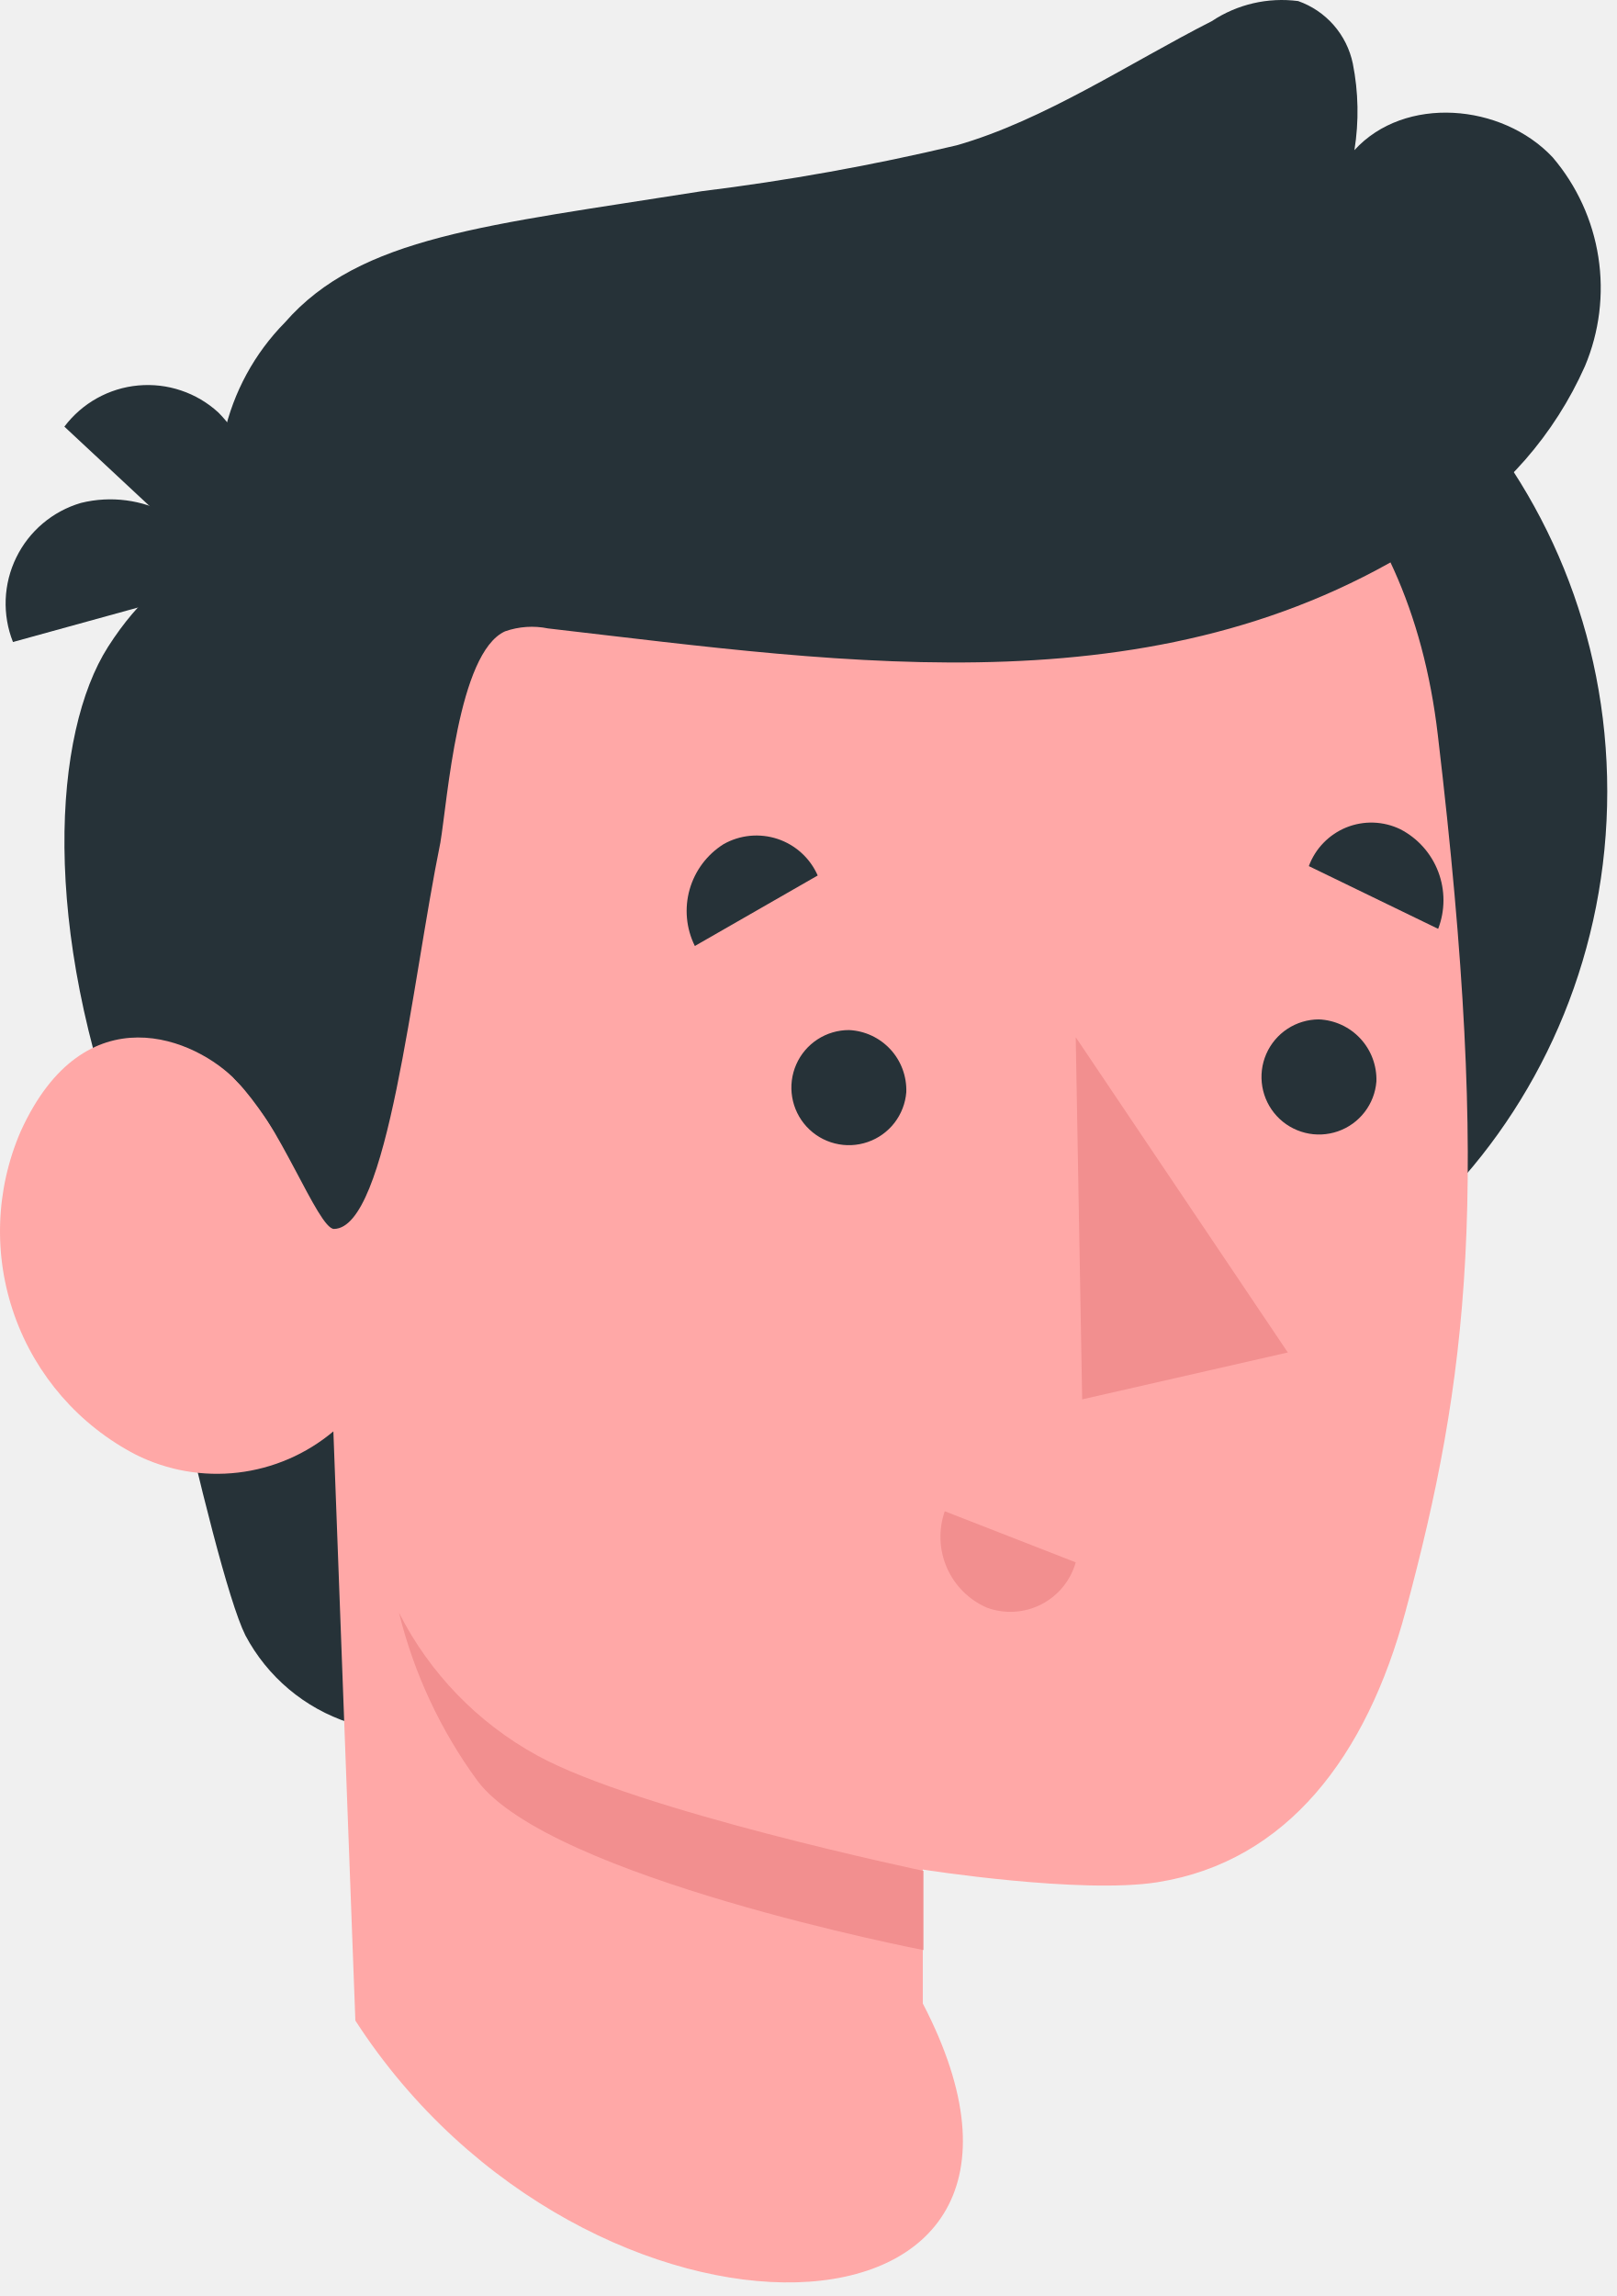
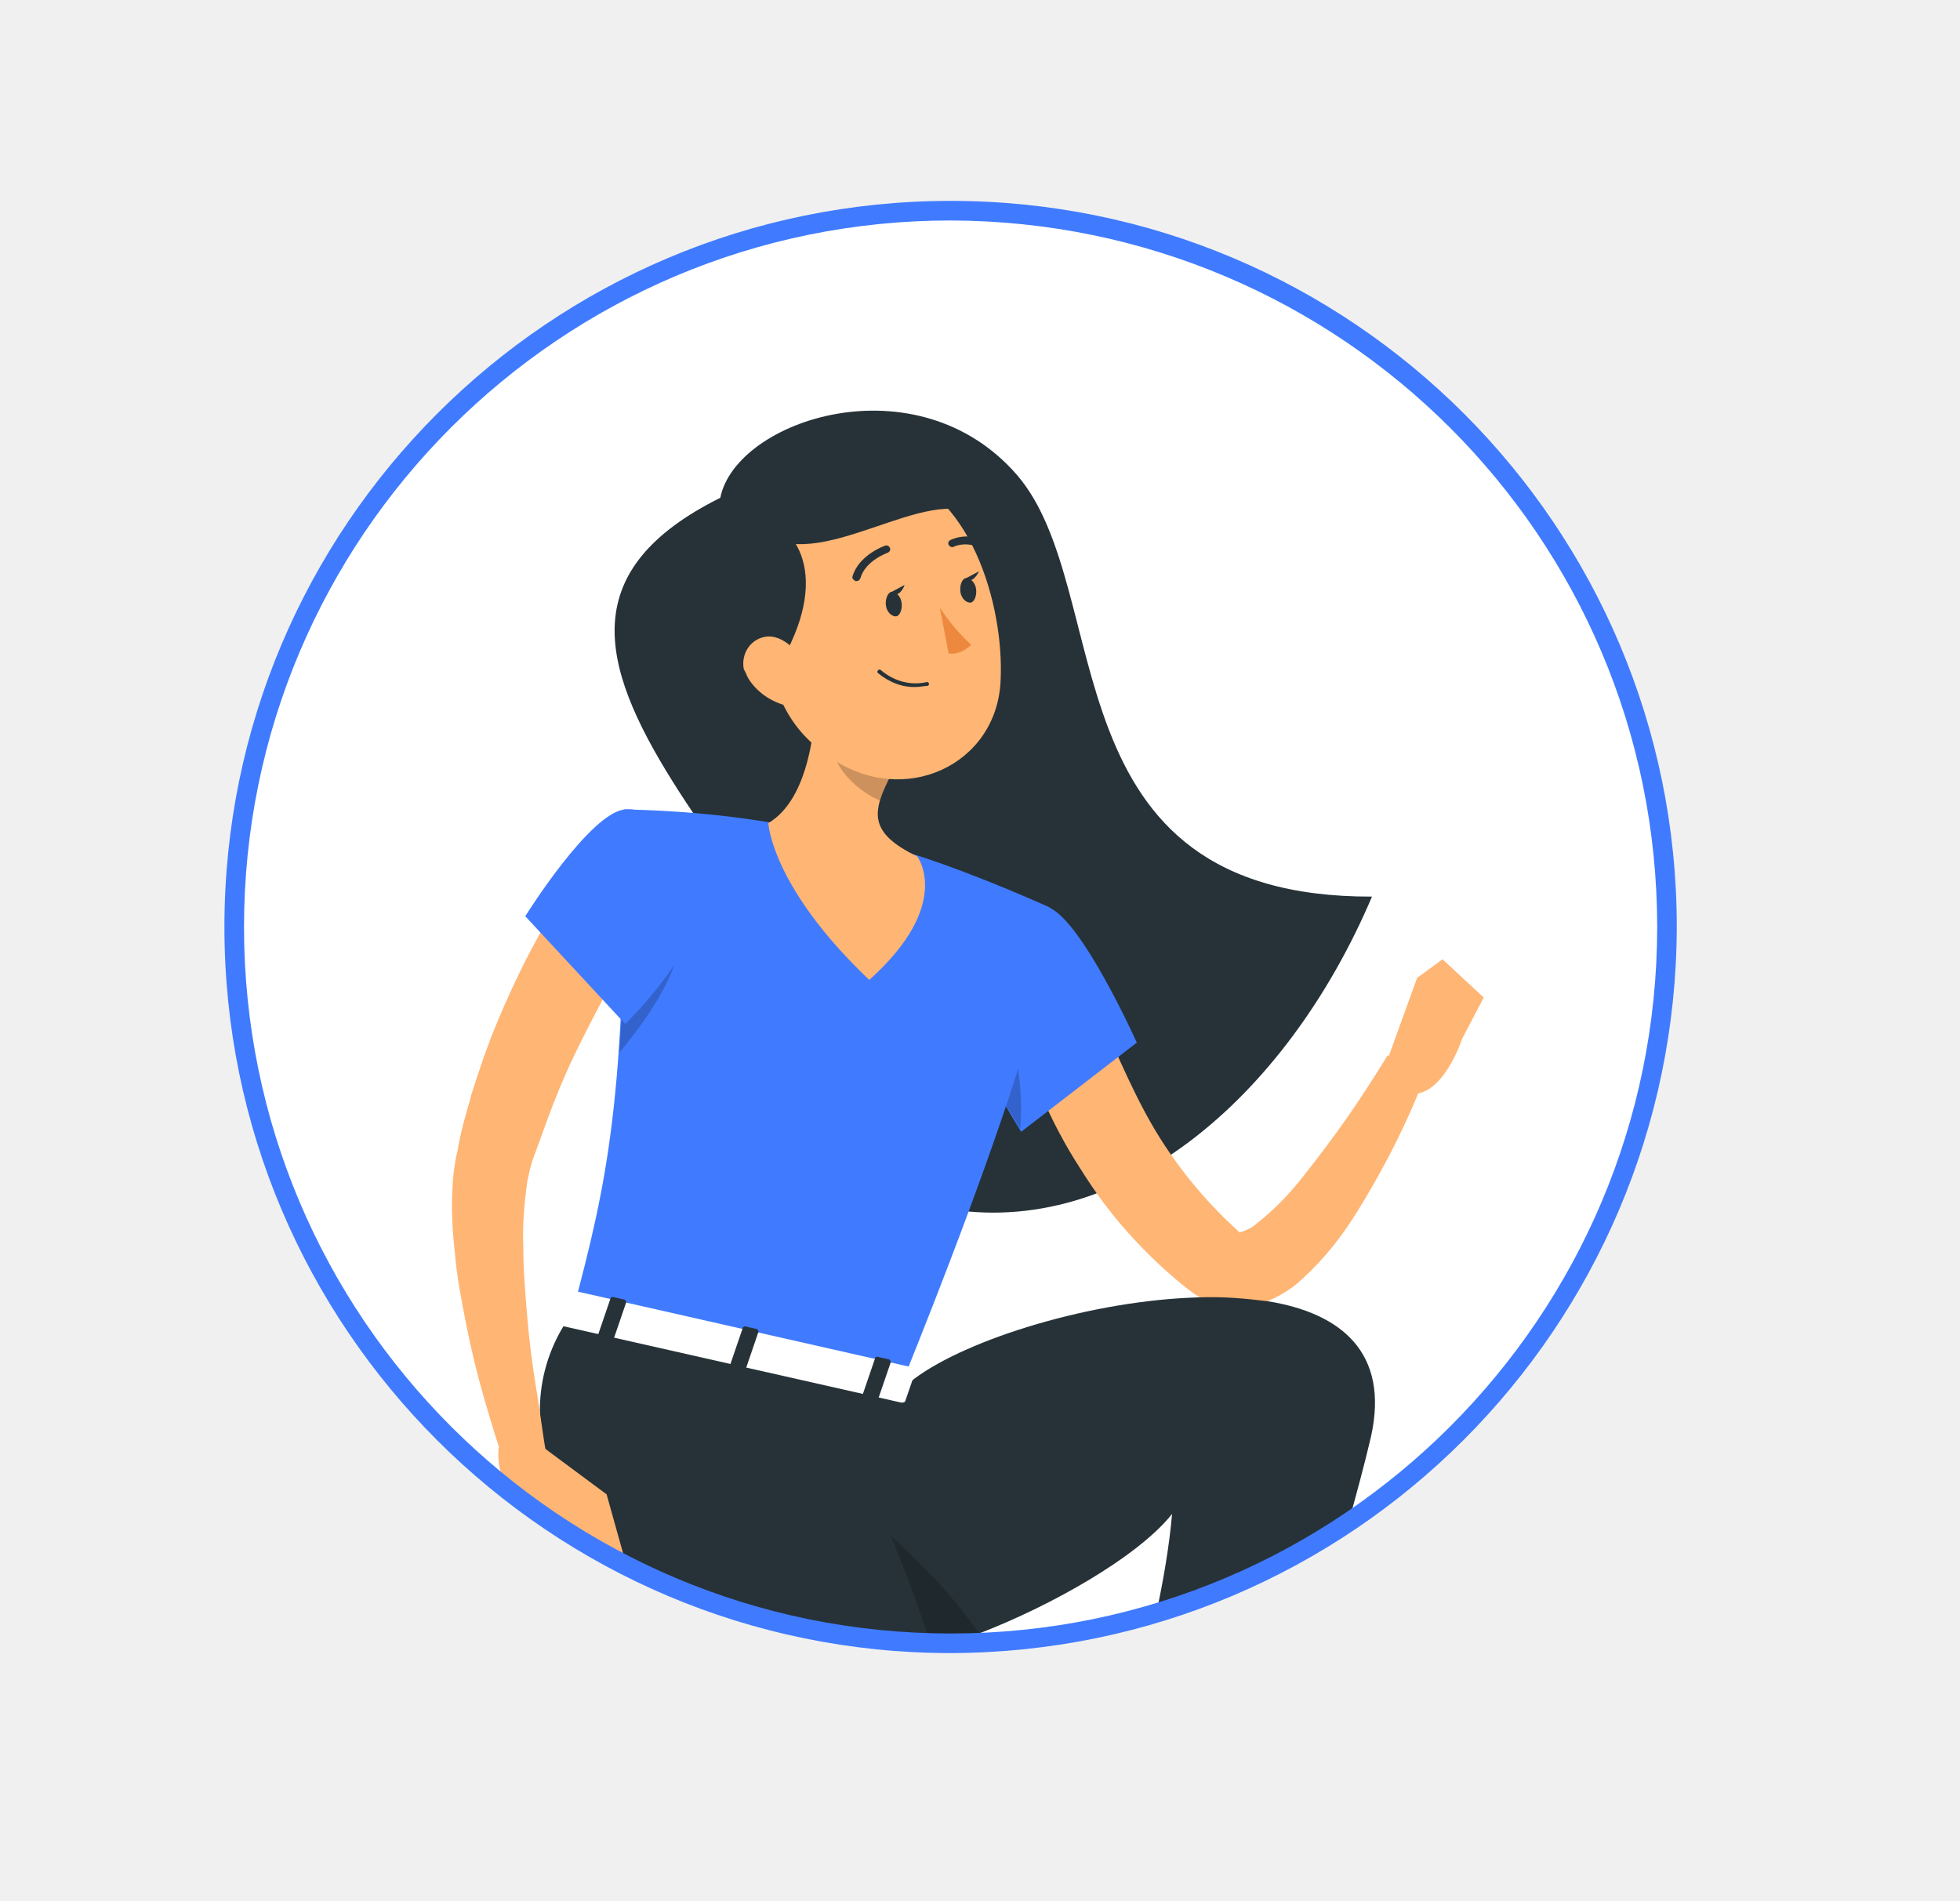
- <svg xmlns="http://www.w3.org/2000/svg" width="50" height="71" viewBox="0 0 50 71" fill="none">
-   <path d="M15.711 24.473C15.711 34.273 23.341 42.223 32.711 42.223C42.081 42.223 49.711 34.223 49.711 24.473C49.711 14.723 42.081 6.723 32.711 6.723C23.341 6.723 15.711 14.673 15.711 24.473Z" fill="#263238" />
-   <path d="M3.931 35.683C3.931 35.683 6.541 48.473 7.591 50.573C8.271 51.855 9.421 52.823 10.801 53.273L10.621 44.273L3.931 35.683Z" fill="#263238" />
-   <path d="M7.211 17.363C7.211 17.363 5.331 16.893 3.341 20.003C1.641 22.673 1.251 28.663 3.931 35.683L8.851 36.273L7.211 17.363Z" fill="#263238" />
-   <path d="M10.331 36.273C9.331 36.893 8.581 34.773 7.331 33.443C6.081 32.113 2.621 30.633 0.641 34.983C-0.142 36.791 -0.21 38.828 0.451 40.684C1.111 42.54 2.452 44.077 4.201 44.983C5.178 45.472 6.278 45.665 7.364 45.537C8.449 45.409 9.474 44.966 10.311 44.263L10.991 62.483C18.151 73.563 34.371 73.163 28.541 61.953V57.813C28.541 57.813 33.431 58.583 35.811 58.203C39.811 57.563 42.271 54.303 43.471 49.833C45.401 42.653 46.141 36.833 44.471 22.733C42.671 7.253 25.391 7.093 16.051 13.213C6.711 19.333 10.331 36.273 10.331 36.273Z" fill="#FFA8A7" />
-   <path d="M10.331 38.003C9.831 38.003 8.601 34.603 7.331 33.443C5.621 31.833 7.171 17.363 7.171 17.363C6.723 16.101 6.639 14.739 6.929 13.432C7.219 12.126 7.871 10.927 8.811 9.973C11.141 7.303 15.041 6.973 21.701 5.913C24.355 5.586 26.989 5.112 29.591 4.493C32.291 3.723 34.961 1.933 37.481 0.653C38.267 0.131 39.215 -0.089 40.151 0.033C40.575 0.182 40.953 0.438 41.249 0.776C41.545 1.114 41.749 1.523 41.841 1.963C42.017 2.846 42.034 3.754 41.891 4.643C43.441 2.943 46.451 3.193 48.021 4.863C48.77 5.741 49.26 6.811 49.436 7.951C49.613 9.092 49.469 10.259 49.021 11.323C48.082 13.436 46.528 15.217 44.561 16.433C36.191 22.083 26.321 20.513 16.951 19.433C16.508 19.342 16.048 19.373 15.621 19.523C14.161 20.183 13.841 24.743 13.621 26.053C12.721 30.463 12.001 37.973 10.331 38.003Z" fill="#263238" />
-   <path d="M6.991 17.853L1.991 13.193C2.262 12.834 2.605 12.534 2.998 12.315C3.391 12.096 3.825 11.961 4.274 11.92C4.722 11.879 5.174 11.931 5.6 12.075C6.027 12.218 6.419 12.449 6.751 12.753C7.419 13.42 7.814 14.313 7.859 15.257C7.903 16.2 7.593 17.126 6.991 17.853V17.853Z" fill="#263238" />
-   <path d="M7.001 18.033L0.401 19.853C0.235 19.434 0.159 18.986 0.176 18.536C0.194 18.086 0.305 17.644 0.503 17.24C0.7 16.835 0.98 16.476 1.324 16.186C1.668 15.895 2.069 15.68 2.501 15.553C3.425 15.323 4.403 15.451 5.237 15.911C6.071 16.371 6.701 17.129 7.001 18.033V18.033Z" fill="#263238" />
-   <path d="M28.561 57.853C28.561 57.853 19.711 55.993 16.611 54.283C14.776 53.277 13.288 51.739 12.341 49.873C12.803 51.748 13.629 53.515 14.771 55.073C17.031 58.073 28.561 60.303 28.561 60.303V57.853Z" fill="#F28F8F" />
-   <path d="M25.291 27.073L21.491 29.253C21.222 28.711 21.165 28.089 21.329 27.507C21.494 26.925 21.869 26.424 22.381 26.103C22.633 25.961 22.911 25.874 23.199 25.846C23.486 25.819 23.777 25.852 24.051 25.943C24.325 26.034 24.577 26.182 24.791 26.377C25.004 26.571 25.174 26.808 25.291 27.073Z" fill="#263238" />
-   <path d="M29.221 46.733L33.271 48.313C33.192 48.592 33.057 48.852 32.873 49.076C32.689 49.3 32.461 49.483 32.202 49.615C31.944 49.746 31.661 49.823 31.372 49.84C31.082 49.857 30.793 49.814 30.521 49.713C29.968 49.472 29.527 49.031 29.286 48.478C29.045 47.925 29.022 47.302 29.221 46.733V46.733Z" fill="#F28F8F" />
-   <path d="M44.481 28.723L40.481 26.783C40.581 26.514 40.735 26.268 40.936 26.062C41.136 25.856 41.377 25.694 41.643 25.586C41.91 25.479 42.196 25.428 42.483 25.438C42.77 25.448 43.052 25.518 43.311 25.643C43.851 25.922 44.269 26.391 44.484 26.959C44.7 27.528 44.699 28.156 44.481 28.723V28.723Z" fill="#263238" />
-   <path d="M42.571 33.443C42.544 33.788 42.417 34.117 42.205 34.391C41.994 34.665 41.707 34.871 41.381 34.984C41.054 35.098 40.701 35.114 40.366 35.03C40.03 34.946 39.726 34.767 39.491 34.513C39.256 34.26 39.1 33.943 39.042 33.602C38.984 33.261 39.026 32.91 39.164 32.593C39.302 32.276 39.529 32.006 39.818 31.816C40.107 31.626 40.445 31.524 40.791 31.523C41.281 31.544 41.743 31.757 42.076 32.117C42.409 32.476 42.587 32.953 42.571 33.443V33.443Z" fill="#263238" />
-   <path d="M28.031 33.773C28.004 34.118 27.876 34.448 27.665 34.722C27.453 34.996 27.166 35.202 26.838 35.315C26.511 35.428 26.158 35.444 25.822 35.359C25.486 35.275 25.182 35.094 24.948 34.84C24.713 34.585 24.558 34.267 24.501 33.926C24.444 33.584 24.488 33.233 24.627 32.916C24.766 32.599 24.995 32.33 25.285 32.141C25.576 31.952 25.915 31.852 26.261 31.853C26.749 31.876 27.208 32.091 27.54 32.45C27.871 32.809 28.047 33.285 28.031 33.773Z" fill="#263238" />
-   <path d="M33.271 32.073L33.471 43.273L39.831 41.823L33.271 32.073Z" fill="#F28F8F" />
+ <svg xmlns="http://www.w3.org/2000/svg" version="1.1" id="Layer_1" x="0px" y="0px" viewBox="0 0 200 194" style="enable-background:new 0 0 200 194;" xml:space="preserve">
+   <style type="text/css">
+ 	.st0{fill:#FFFFFF;}
+ 	.st1{fill:#263238;}
+ 	.st2{fill:#FFB573;}
+ 	.st3{fill:#407BFF;}
+ 	.st4{opacity:0.2;enable-background:new    ;}
+ 	.st5{fill:#ED893E;}
+ </style>
+   <g>
+     <path class="st0" d="M170.1,94.6c0,40-32.1,72.5-72,73.1H97c-0.7,0-1.4,0-2.1,0c-2.1-0.1-4.1-0.2-6.1-0.4c-1.5-0.2-3-0.4-4.6-0.6   c-7.3-1.3-14.3-3.7-20.9-7.1c-1.7-0.9-3.3-1.8-4.9-2.8c-1.2-0.8-2.5-1.6-3.7-2.4l0,0c-1-0.7-1.9-1.4-2.8-2.1   C20.1,127.2,14.6,81.2,39.5,49.5c24.9-31.7,70.9-37.3,102.6-12.4C159.8,51,170.1,72.2,170.1,94.6L170.1,94.6z" />
+     <path class="st1" d="M103.8,48.5c-10.2-11.8-28.7-5.7-30.3,2.3c-29.3,14.6,9,38.4,21.8,72.3c18.5,4,35.9-10.9,44.7-31.6   C106.5,91.6,114,60.4,103.8,48.5z" />
+     <path class="st2" d="M111.8,101.7c0.1,0.4,0.3,1,0.5,1.6l0.6,1.7c0.4,1.1,0.9,2.2,1.4,3.3c1,2.2,2,4.3,3.2,6.4   c2.3,4,5.3,7.7,8.7,10.8l0.3,0.3l0,0h-0.1c-0.1,0-0.2,0,0,0c0.7-0.2,1.4-0.5,1.9-1c1.8-1.4,3.4-3.1,4.8-4.9c1.5-1.9,3-3.9,4.4-5.9   s2.8-4.2,4.1-6.3l3.9,1.9c-1.9,5-4.3,9.7-7.1,14.2c-1.5,2.4-3.3,4.7-5.4,6.6c-1.3,1.3-3,2.2-4.7,2.8c-1.9,0.5-4,0.3-5.7-0.7   c-0.3-0.2-0.5-0.3-0.8-0.5l-0.4-0.3c-2.2-1.7-4.3-3.7-6.2-5.8c-1.9-2.1-3.5-4.3-5-6.7c-1.5-2.3-2.8-4.8-3.9-7.3   c-0.6-1.2-1.1-2.5-1.5-3.8c-0.2-0.6-0.5-1.3-0.7-2s-0.4-1.3-0.6-2.1L111.8,101.7z" />
+     <path class="st3" d="M107,92.6c3.4,1.3,9,13.8,9,13.8l-11.8,9.1c0,0-8.3-13.1-6.4-17.4C99.8,93.6,102.1,90.7,107,92.6z" />
+     <path class="st4" d="M101.9,102.2c1.1,1.5,2.7,7.9,2.2,13c-1.7-2.7-3.2-5.6-4.5-8.5C100.3,103.7,101.2,101.4,101.9,102.2z" />
+     <path class="st3" d="M107.1,92.6c0,0,3.6,2.3-15.2,48.9L58.4,134c3.6-13.5,5.5-21.9,5.3-51.4c4.9,0.1,9.8,0.5,14.7,1.3   c5.2,0.8,10.2,1.9,15.2,3.4C100.1,89.4,107.1,92.6,107.1,92.6z" />
+     <path class="st4" d="M63.8,87.1c2.7,1.9,4.6,4.7,5.4,7.9c0.9,4-4.7,10.9-6,12.4C63.6,102,63.8,95.5,63.8,87.1z" />
+     <path class="st2" d="M83.4,69c-0.1,5.1-0.8,12.5-5,15c0,0,0.3,6.5,10.3,16c8.6-7.7,4.9-12.6,4.9-12.6c-5.2-2.5-4.5-4.7-2.7-8.3   L83.4,69z" />
+     <path class="st4" d="M86.4,73.1l4.5,6c-0.4,0.8-0.8,1.7-1.1,2.6c-2-0.8-4.9-3.3-4.8-5.7C85.1,74.9,86.2,73.5,86.4,73.1z" />
+     <path class="st2" d="M76.9,62.2c2.1,8.1,2.8,11.6,7.8,15.1c7.5,5.2,17,0.8,17.4-7.8c0.4-7.7-3.1-19.8-11.8-21.5   C84,46.7,78,50.7,76.7,56.9C76.3,58.6,76.4,60.4,76.9,62.2z" />
+     <path class="st1" d="M77.6,54.2c5.8,4.8,17.2-5.2,22.3-1.4C100.7,46,80.2,40,77.6,54.2z" />
+     <path class="st1" d="M75.9,51.9c6,1.4,8.8,7.2,3.6,16C71.5,60.7,74,54.8,75.9,51.9z" />
+     <path class="st1" d="M139.9,146.6c-0.7,3-1.5,5.9-2.3,8.8c-6,4-12.6,7.1-19.6,9.2c0.7-3.3,1.3-6.7,1.6-10.1   c-3.5,4.4-12.4,9.4-19.7,12.2c-0.9,0.4-1.8,0.7-2.7,1H97c-0.7,0-1.4,0-2.1,0c-2.1-0.1-4.1-0.2-6.1-0.4c-1.5-0.2-3-0.4-4.6-0.6   c-12.5-6.4-17-18.2-16.8-28.9c0-0.5,0-1,0-1.6l1,0.2l0.3,0.1l3.4,0.8l3,0.7l0,0l1.4,0.3l0.2,0.1l1,0.2l1.9,0.4l2.4,0.6l1.1,0.2l0,0   l1.4,0.3l4,0.9l1.6,0.4l1.9,0.4c0.4-0.4,0.8-0.7,1.3-1.1l0,0c5.5-4.1,18.2-8,29-8.3c2.4-0.1,4.7,0.1,7.1,0.4   C136.8,134,141.8,138,139.9,146.6z" />
+     <path class="st4" d="M99.9,166.7c-0.6,0.3-1.2,0.7-1.8,0.9H97c-0.7,0-1.4,0-2.1,0c-2.1-0.1-4.1-0.2-6.1-0.4c-2.1-6.1-5-15.4-3-14.2   c1.9,1.2,3.7,2.5,5.4,4C94.4,159.9,97.4,163.1,99.9,166.7z" />
+     <path class="st1" d="M94.9,167.6c-2.1-0.1-4.1-0.2-6.1-0.4c-1.5-0.2-3-0.4-4.6-0.6c-7.3-1.3-14.3-3.7-20.9-7.1   c-1.7-0.9-3.3-1.8-4.9-2.8c-0.4-1-0.9-2-1.2-3c-0.6-1.5-1-3.1-1.4-4.6c-0.1-0.4-0.2-0.9-0.3-1.3c-0.2-1.1-0.3-2.3-0.4-3.4l0,0   c-0.1-3.1,0.7-6.2,2.3-8.9c0.3-0.5,0.6-0.9,1-1.4l3.1,0.7l1.6,0.4l1,0.2l1.5,0.3l1.8,0.4l0,0l1,0.2l0.3,0.1l3.4,0.8l3,0.7l0,0   l1.4,0.3h0.2l1,0.2l1.9,0.4l2.4,0.6l1.1,0.2l0,0c0,0.1,0.4,0.7,0.9,1.8c1.4,2.8,4.2,8.5,7,15.6C92.4,160.3,93.7,163.9,94.9,167.6z" />
+     <path class="st1" d="M90.4,61.8c0.1,0.7,0.6,1.1,1,1.1s0.7-0.7,0.6-1.4s-0.6-1.1-1-1.1S90.3,61.2,90.4,61.8z" />
+     <path class="st1" d="M98,60.4c0.1,0.7,0.6,1.1,1,1.1s0.7-0.7,0.6-1.4s-0.6-1.1-1-1.1S97.9,59.7,98,60.4z" />
+     <path class="st1" d="M98.4,59.1l1.5-0.8C99.9,58.3,99.3,59.7,98.4,59.1z" />
+     <path class="st5" d="M95.9,62c0.9,1.4,2,2.7,3.2,3.8c-0.6,0.6-1.4,1-2.3,0.9L95.9,62z" />
+     <path class="st1" d="M93.6,70.1c0.3,0,0.7-0.1,1-0.1c0.1,0,0.2-0.1,0.2-0.2c0-0.1-0.1-0.2-0.2-0.2c0,0,0,0,0,0   c-1.7,0.4-3.4-0.1-4.7-1.2c-0.1-0.1-0.2-0.1-0.3,0c-0.1,0.1-0.1,0.2,0,0.3C90.7,69.6,92.1,70.2,93.6,70.1z" />
+     <path class="st2" d="M76.4,69.3c0.9,1.4,2.3,2.3,3.8,2.7c2.1,0.5,3-1.5,2.3-3.4c-0.6-1.7-2.5-4-4.5-3.6c-1.5,0.3-2.4,1.8-2.1,3.3   C76.1,68.6,76.2,69,76.4,69.3z" />
+     <path class="st1" d="M87.4,59.3c0.2,0,0.3-0.1,0.4-0.3c0.5-1.8,2.8-2.6,2.8-2.6c0.2-0.1,0.3-0.3,0.2-0.5c-0.1-0.2-0.3-0.3-0.5-0.2   c-0.1,0-2.7,1-3.3,3.1c-0.1,0.2,0.1,0.4,0.3,0.5L87.4,59.3z" />
+     <path class="st1" d="M100.4,56c0.1,0,0.3-0.1,0.3-0.2c0.1-0.2,0-0.4-0.1-0.5c0,0,0,0,0,0c-1.1-0.7-2.5-0.7-3.6-0.2   c-0.2,0.1-0.3,0.3-0.2,0.5c0,0,0,0,0,0c0.1,0.2,0.4,0.3,0.5,0.2c0.9-0.4,2-0.3,2.9,0.2C100.3,56,100.4,56,100.4,56z" />
+     <path class="st1" d="M90.8,60.5l1.5-0.8C92.3,59.8,91.7,61.2,90.8,60.5z" />
+     <path class="st0" d="M58.4,131.9l-1.5,2.8c-0.2,0.2,0.1,0.5,0.4,0.6l34.5,7.8c0.3,0.1,0.6,0,0.6-0.2l1-2.9c0.1-0.2-0.1-0.4-0.5-0.5   l-34-7.7C58.8,131.7,58.5,131.8,58.4,131.9z" />
+     <path class="st1" d="M62.2,136.8l-0.9-0.2c-0.2,0-0.3-0.2-0.3-0.3l1.3-3.8c0-0.1,0.2-0.2,0.4-0.1l0.9,0.2c0.2,0,0.3,0.2,0.3,0.3   l-1.3,3.8C62.6,136.8,62.4,136.8,62.2,136.8z" />
+     <path class="st1" d="M89.2,142.9l-0.9-0.2c-0.2,0-0.3-0.2-0.3-0.3l1.3-3.8c0-0.1,0.2-0.2,0.4-0.1l0.9,0.2c0.2,0,0.3,0.2,0.3,0.3   l-1.3,3.8C89.5,142.8,89.4,142.9,89.2,142.9z" />
+     <path class="st1" d="M75.7,139.8l-0.9-0.2c-0.2,0-0.3-0.2-0.3-0.3l1.3-3.8c0-0.1,0.2-0.2,0.4-0.1l0.9,0.2c0.2,0,0.3,0.2,0.3,0.3   l-1.3,3.8C76.1,139.8,75.9,139.9,75.7,139.8z" />
+     <path class="st2" d="M147.2,97.9l-2.6,1.9l-3,8.3l2.1,3.5c3.5,0.6,5.5-5.6,5.5-5.6l2.2-4.2L147.2,97.9z" />
+     <path class="st2" d="M65.2,95.6C65,96,64.6,96.5,64.3,97s-0.6,1-0.9,1.5c-0.6,1-1.2,2-1.7,3.1c-1.1,2.1-2.2,4.2-3.2,6.3   s-1.9,4.3-2.7,6.5c-0.4,1.1-0.8,2.2-1.2,3.3l-0.3,0.8l-0.1,0.4l-0.1,0.3c-0.1,0.5-0.2,0.9-0.3,1.4c-0.3,2.2-0.5,4.4-0.4,6.7   c0,2.3,0.2,4.7,0.4,7.1s0.5,4.8,0.9,7.2s0.7,4.9,1.1,7.2l-4.1,1.1c-0.9-2.4-1.6-4.8-2.3-7.2s-1.3-4.9-1.8-7.4   c-0.5-2.5-1-5.1-1.2-7.6c-0.3-2.7-0.4-5.4-0.1-8.1c0.1-0.7,0.2-1.5,0.4-2.2l0.1-0.6l0.1-0.5l0.2-0.9c0.3-1.3,0.7-2.5,1-3.7   c0.8-2.5,1.6-4.9,2.6-7.3s2.1-4.8,3.3-7.1c0.6-1.1,1.2-2.3,1.9-3.4c0.3-0.6,0.7-1.1,1-1.7s0.7-1.1,1.2-1.7L65.2,95.6z" />
+     <path class="st3" d="M63.8,82.6c-3.6,0.3-10.2,10.9-10.2,10.9l10.2,11c0,0,7.6-7.4,7.2-12C70.5,87.7,67.9,82.3,63.8,82.6z" />
+     <path class="st2" d="M61.9,152.5l-6.2-4.6l0,0l-0.2-0.2l-0.9-0.7l-3.5,0.1c-0.1,0.2-0.1,0.4-0.2,0.6l0,0c-0.2,1.5,0.2,3.1,1,4.4   c0.9,0.7,1.9,1.4,2.8,2.1l0,0c1.2,0.9,2.4,1.7,3.7,2.4c1.6,1,3.2,1.9,4.9,2.8l0.5-0.1L61.9,152.5z" />
+     <path class="st3" d="M97,168.7c-40.9,0-74.1-33.2-74.1-74.1S56.1,20.5,97,20.5s74.1,33.2,74.1,74.1C171,135.5,137.9,168.6,97,168.7   z M97,22.5c-39.8,0-72.1,32.3-72.1,72.1s32.3,72.1,72.1,72.1s72.1-32.3,72.1-72.1C169.1,54.8,136.8,22.6,97,22.5z" />
+   </g>
</svg>
